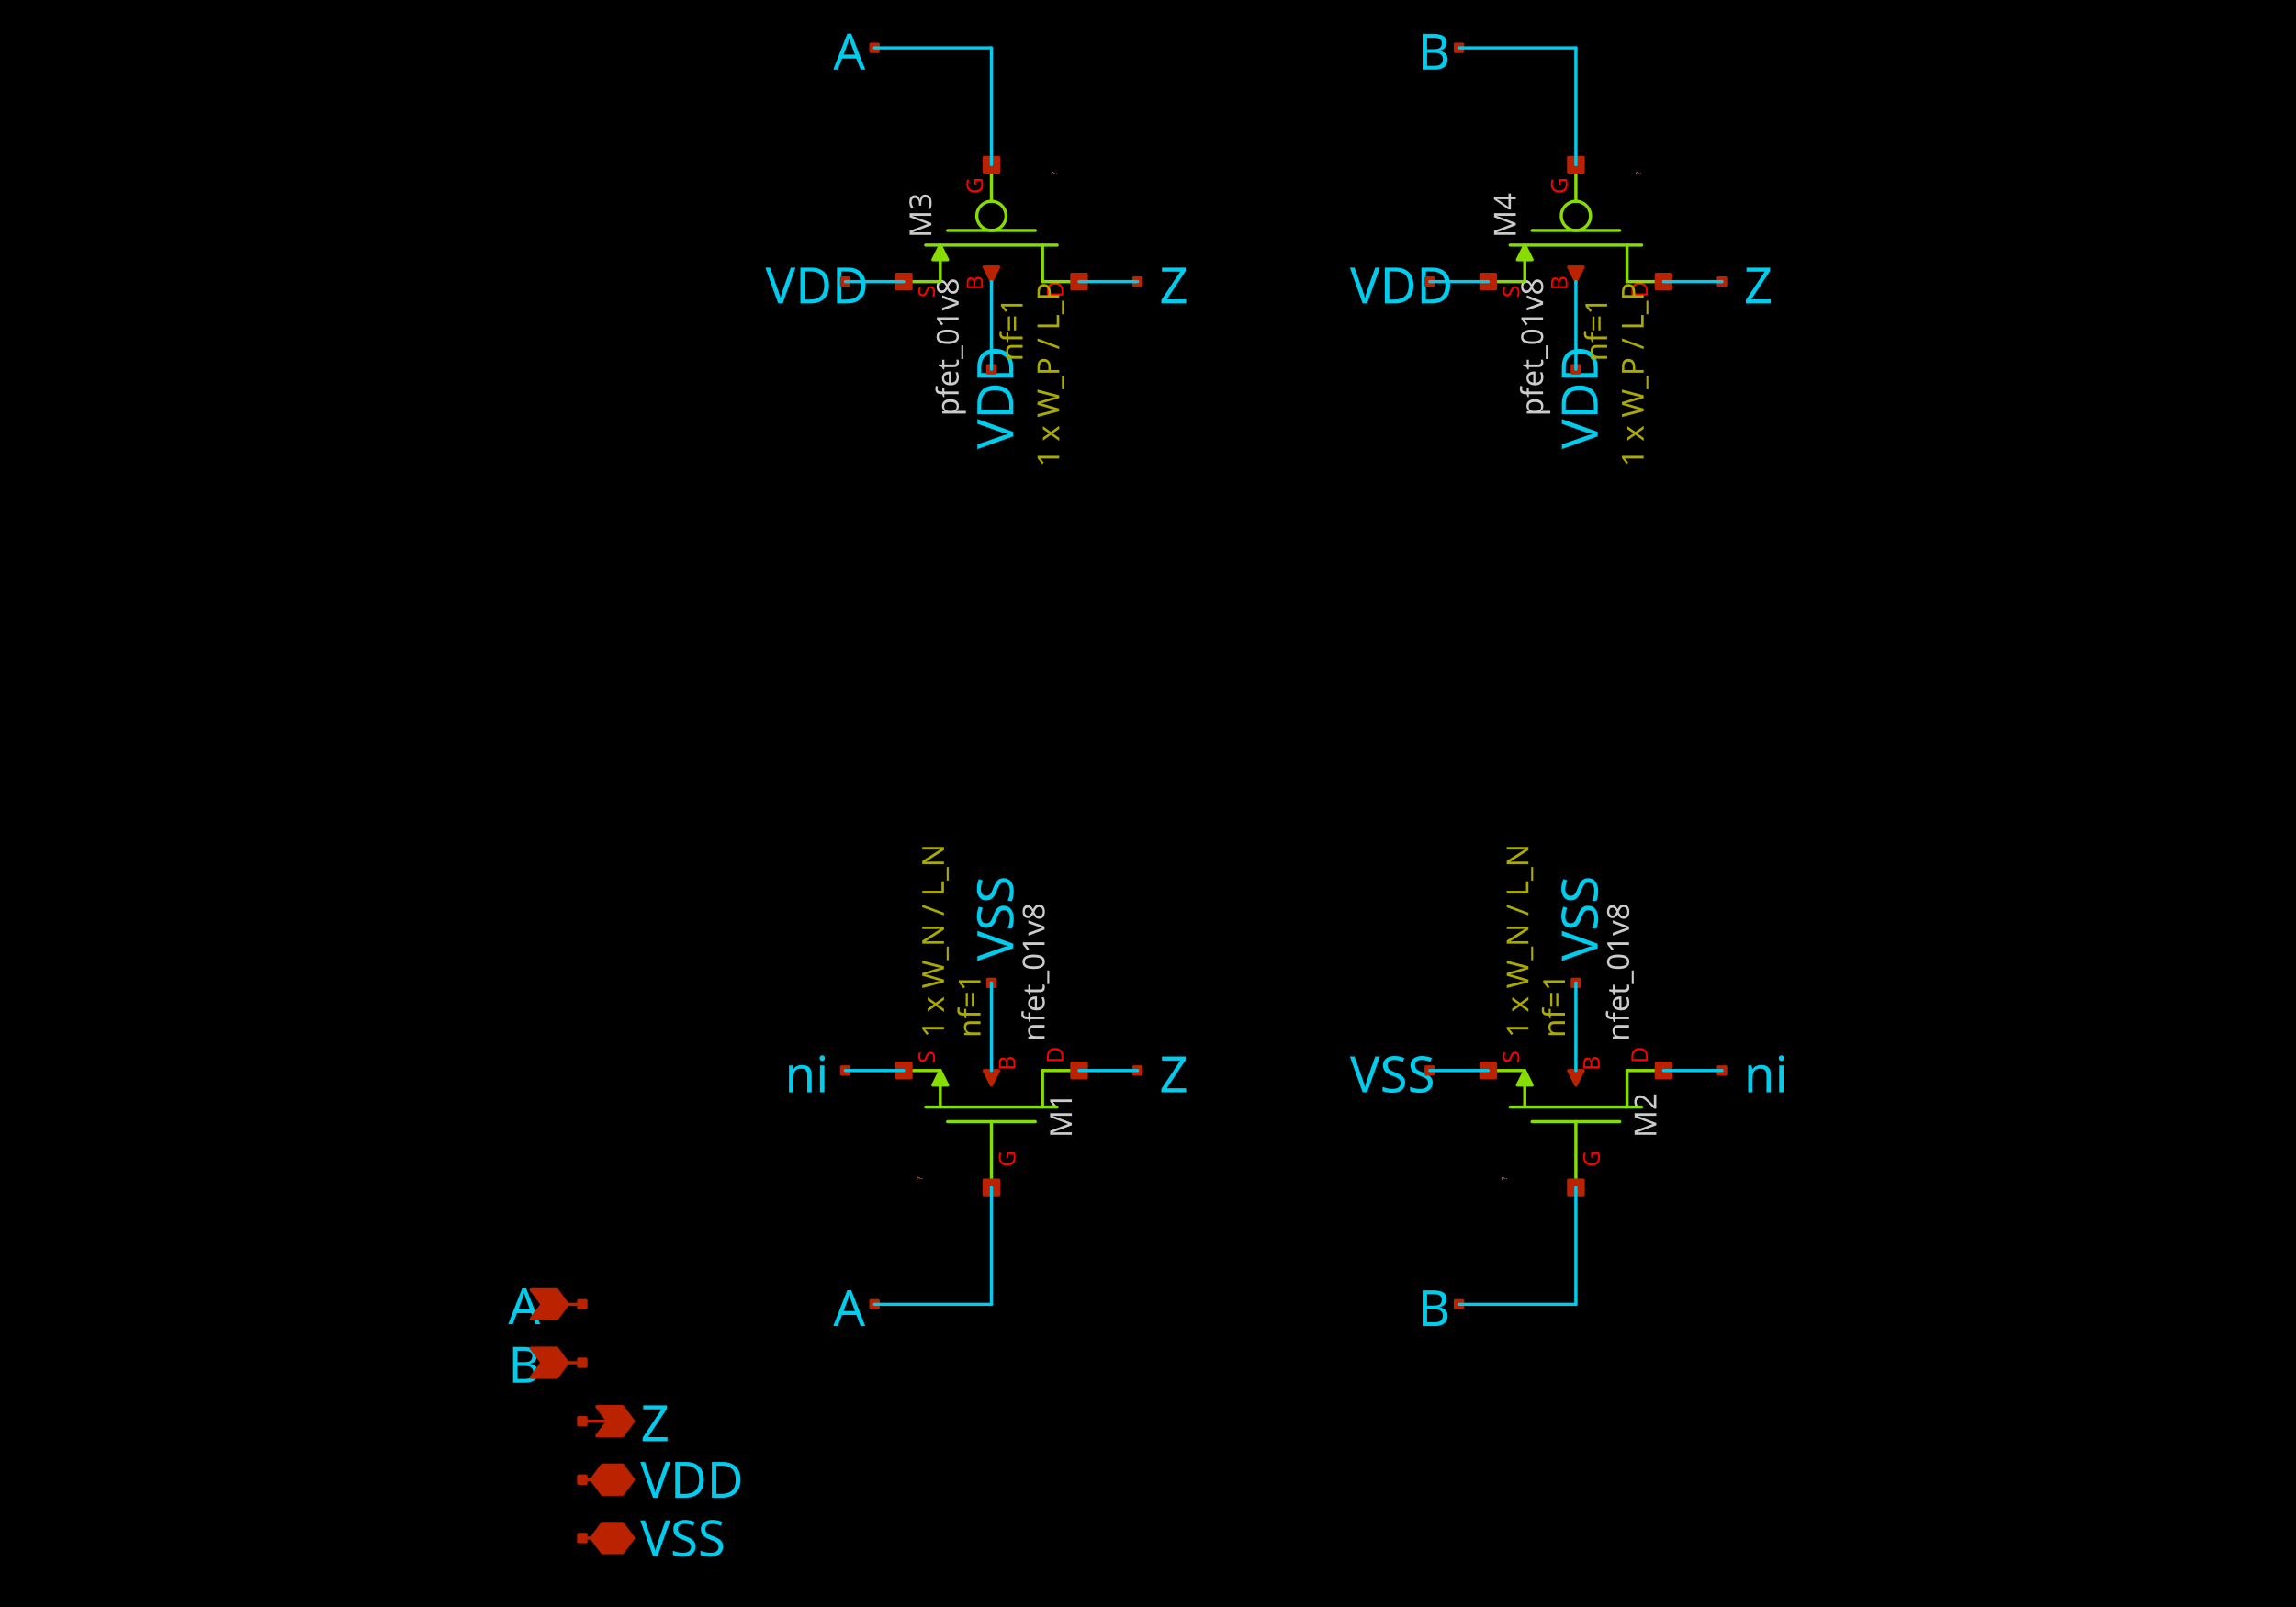
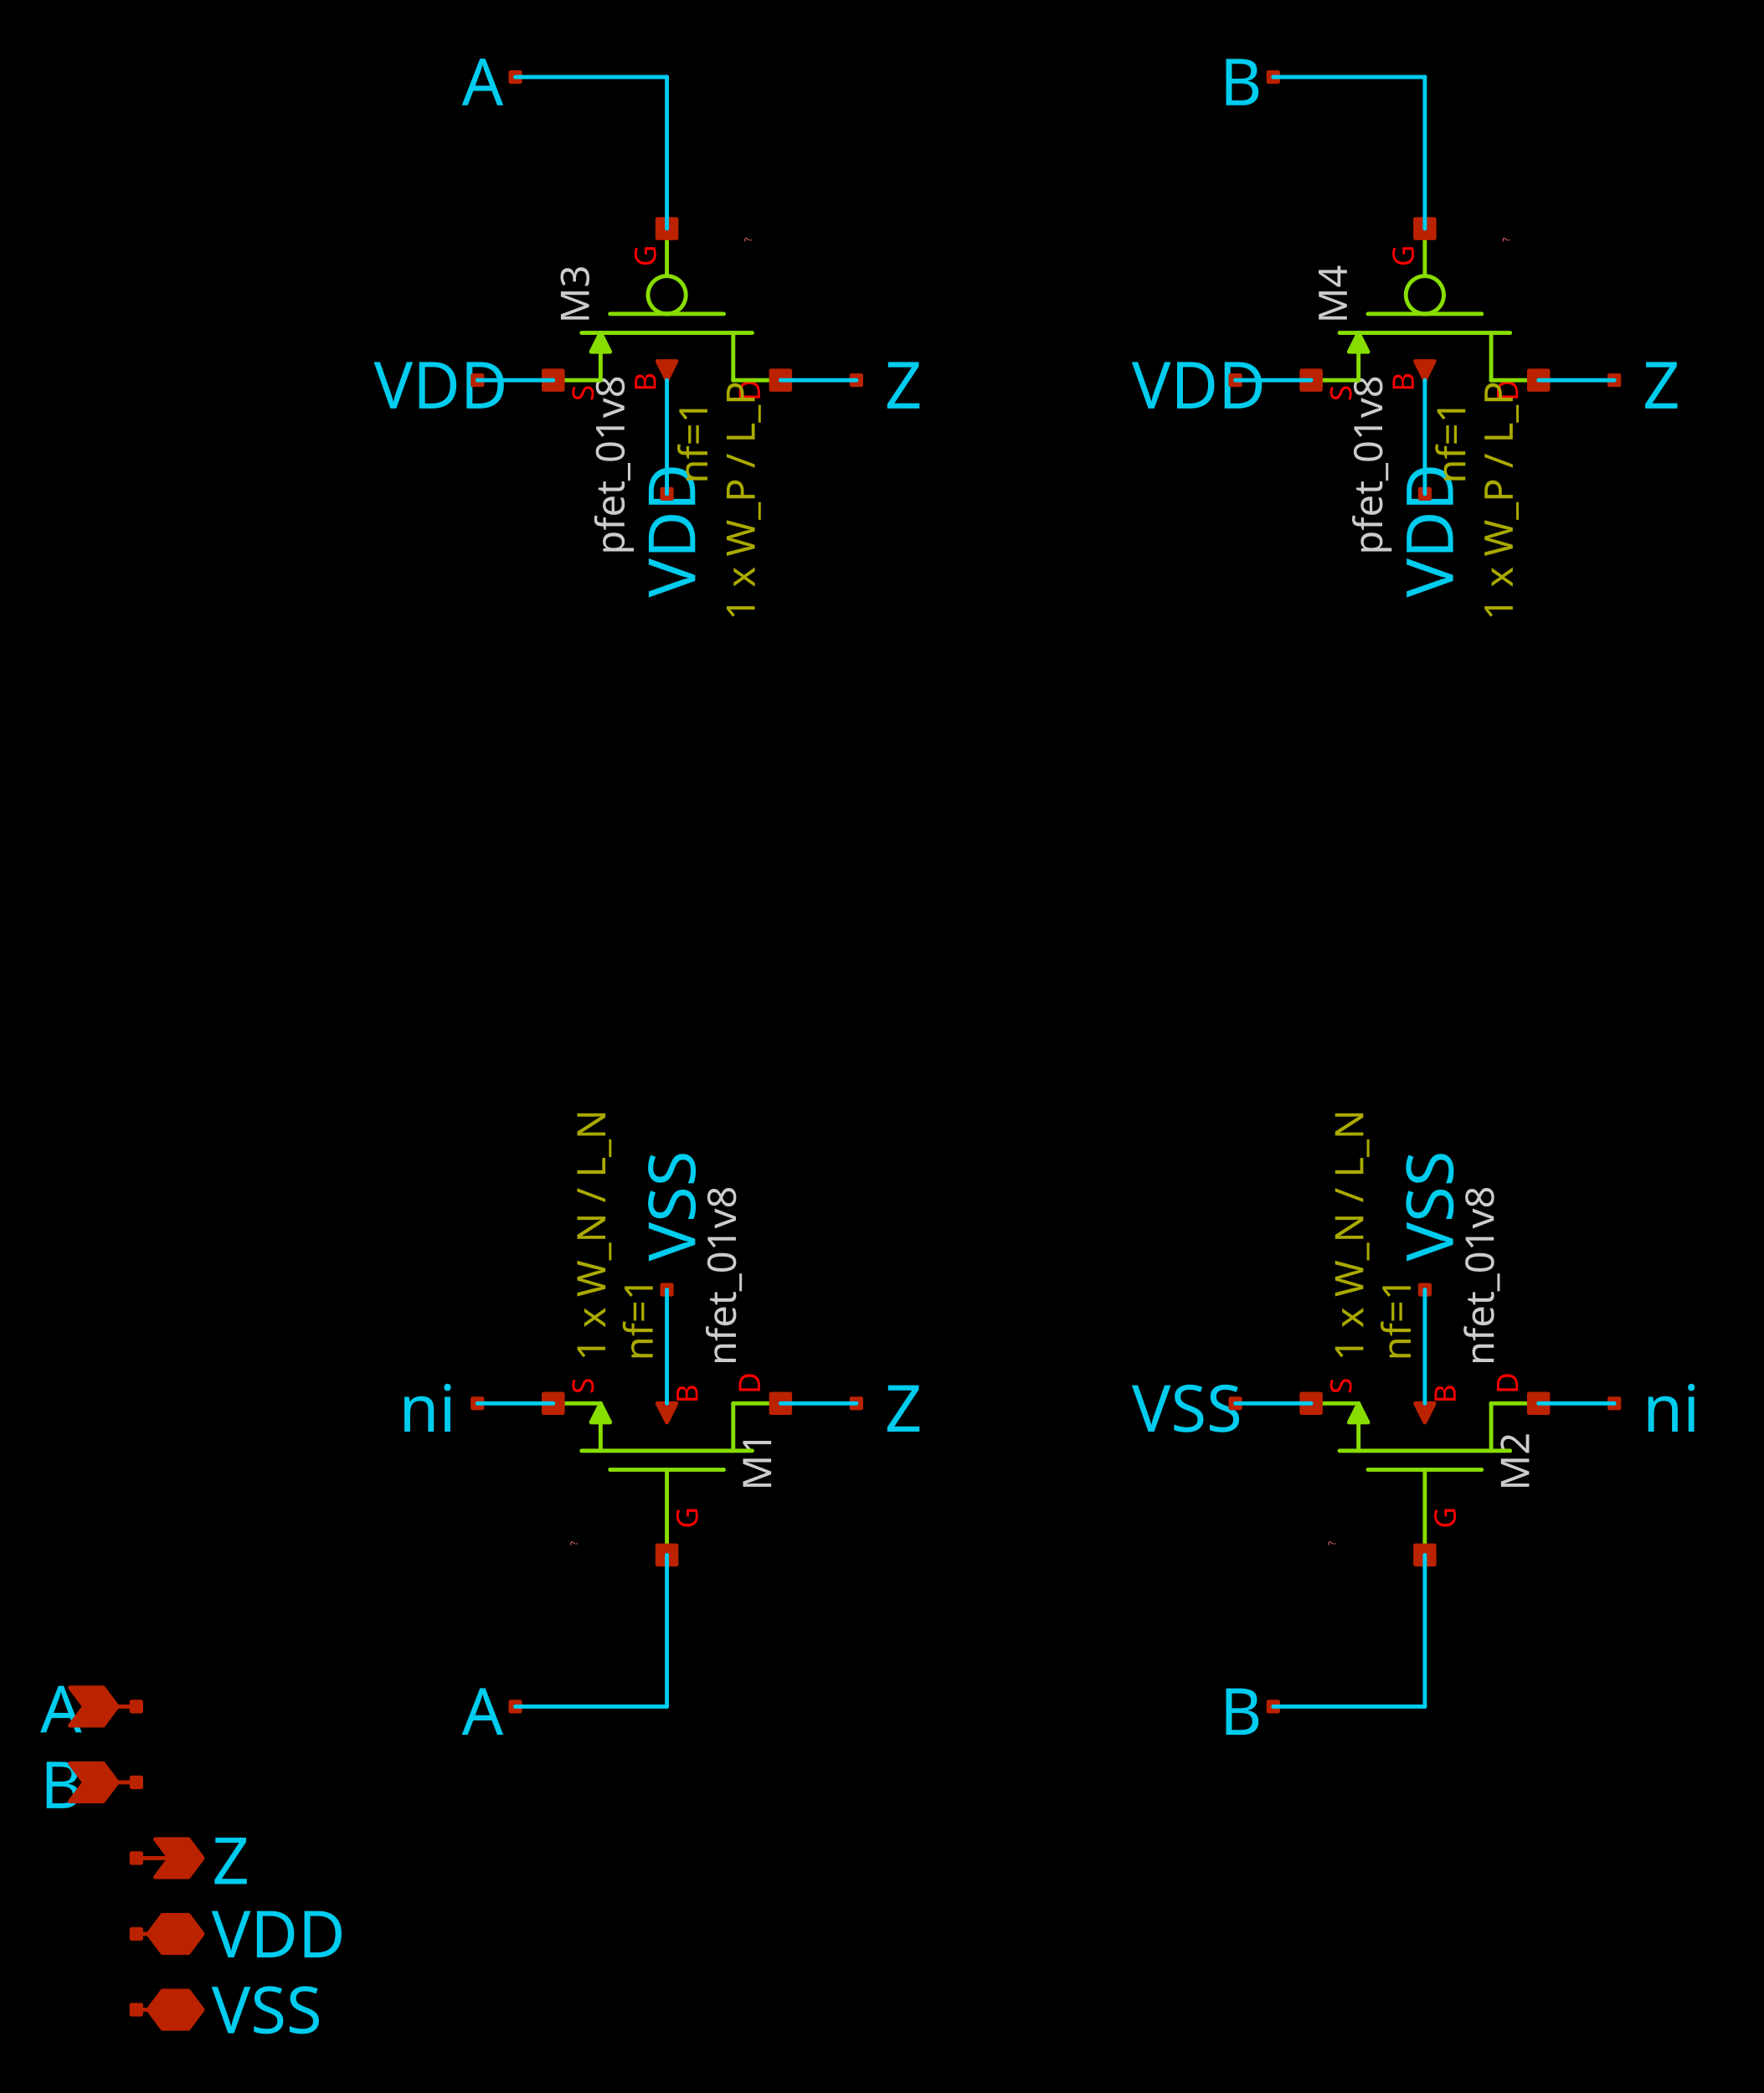
- <svg xmlns="http://www.w3.org/2000/svg" width="1000" height="700" viewBox="0 0 1000 700" version="1.1">
+ <svg xmlns="http://www.w3.org/2000/svg" width="592.34" height="702.97" viewBox="207.81 -5.03 592.34 702.97" version="1.1">
  <style type="text/css">
.l0{
 fill: #000000;
  stroke: #000000;
  stroke-linecap:round;
  stroke-linejoin:round;
  stroke-width: 1.375;
}
.l1{
 fill: #00ccee;
  stroke: #00ccee;
  stroke-linecap:round;
  stroke-linejoin:round;
  stroke-width: 1.375;
}
.l2{
  fill: none;
  stroke: #3f3f3f;
  stroke-linecap:round;
  stroke-linejoin:round;
  stroke-width: 1.375;
}
.l3{
 fill: #cccccc; fill-opacity: 0.5;
  stroke: #cccccc;
  stroke-linecap:round;
  stroke-linejoin:round;
  stroke-width: 1.375;
}
.l4{
 fill: #88dd00;
  stroke: #88dd00;
  stroke-linecap:round;
  stroke-linejoin:round;
  stroke-width: 1.375;
}
.l5{
 fill: #bb2200;
  stroke: #bb2200;
  stroke-linecap:round;
  stroke-linejoin:round;
  stroke-width: 1.375;
}
.l6{
 fill: #00ccee; fill-opacity: 0.5;
  stroke: #00ccee;
  stroke-linecap:round;
  stroke-linejoin:round;
  stroke-width: 1.375;
}
.l7{
 fill: #ff0000; fill-opacity: 0.5;
  stroke: #ff0000;
  stroke-linecap:round;
  stroke-linejoin:round;
  stroke-width: 1.375;
}
.l8{
 fill: #ffff00; fill-opacity: 0.5;
  stroke: #ffff00;
  stroke-linecap:round;
  stroke-linejoin:round;
  stroke-width: 1.375;
}
.l9{
 fill: #ffffff; fill-opacity: 0.5;
  stroke: #ffffff;
  stroke-linecap:round;
  stroke-linejoin:round;
  stroke-width: 1.375;
}
.l10{
 fill: #ff00ff;
  stroke: #ff00ff;
  stroke-linecap:round;
  stroke-linejoin:round;
  stroke-width: 1.375;
}
.l11{
 fill: #00ff00; fill-opacity: 0.5;
  stroke: #00ff00;
  stroke-linecap:round;
  stroke-linejoin:round;
  stroke-width: 1.375;
}
.l12{
 fill: #0044dd; fill-opacity: 0.5;
  stroke: #0044dd;
  stroke-linecap:round;
  stroke-linejoin:round;
  stroke-width: 1.375;
}
.l13{
 fill: #aaaa00; fill-opacity: 0.5;
  stroke: #aaaa00;
  stroke-linecap:round;
  stroke-linejoin:round;
  stroke-width: 1.375;
}
.l14{
  fill: none;
  stroke: #aaccaa;
  stroke-linecap:round;
  stroke-linejoin:round;
  stroke-width: 1.375;
}
.l15{
 fill: #ff7777; fill-opacity: 0.5;
  stroke: #ff7777;
  stroke-linecap:round;
  stroke-linejoin:round;
  stroke-width: 1.375;
}
.l16{
 fill: #bfff81; fill-opacity: 0.5;
  stroke: #bfff81;
  stroke-linecap:round;
  stroke-linejoin:round;
  stroke-width: 1.375;
}
.l17{
  fill: none;
  stroke: #00ffcc;
  stroke-linecap:round;
  stroke-linejoin:round;
  stroke-width: 1.375;
}
.l18{
 fill: #ce0097; fill-opacity: 0.5;
  stroke: #ce0097;
  stroke-linecap:round;
  stroke-linejoin:round;
  stroke-width: 1.375;
}
.l19{
  fill: none;
  stroke: #d2d46b;
  stroke-linecap:round;
  stroke-linejoin:round;
  stroke-width: 1.375;
}
.l20{
  fill: none;
  stroke: #ef6158;
  stroke-linecap:round;
  stroke-linejoin:round;
  stroke-width: 1.375;
}
.l21{
  fill: none;
  stroke: #fdb200;
  stroke-linecap:round;
  stroke-linejoin:round;
  stroke-width: 1.375;
}
text {font-family: Sans-Serif;}
</style>
-   <rect class="l0" x="0" y="0" width="1000" height="700" />
+   <rect class="l0" x="207.81" y="-5.03" width="592.34" height="702.97" />
  <text fill="#00ccee" xml:space="preserve" font-size="21.841" transform="translate(341.785, 475.81)">ni</text>
  <text fill="#00ccee" xml:space="preserve" font-size="21.841" transform="translate(504.986, 475.81)">Z</text>
  <text fill="#00ccee" xml:space="preserve" font-size="21.841" transform="translate(362.928, 577.634)">A</text>
  <text fill="#00ccee" xml:space="preserve" font-size="21.841" transform="translate(441.291, 418.59) rotate(270)">VSS</text>
  <text fill="#00ccee" xml:space="preserve" font-size="21.841" transform="translate(587.929, 475.81)">VSS</text>
  <text fill="#00ccee" xml:space="preserve" font-size="21.841" transform="translate(759.545, 475.81)">ni</text>
  <text fill="#00ccee" xml:space="preserve" font-size="21.841" transform="translate(617.487, 577.634)">B</text>
  <text fill="#00ccee" xml:space="preserve" font-size="21.841" transform="translate(695.85, 418.59) rotate(270)">VSS</text>
  <text fill="#00ccee" xml:space="preserve" font-size="21.841" transform="translate(333.37, 132.155)">VDD</text>
  <text fill="#00ccee" xml:space="preserve" font-size="21.841" transform="translate(504.986, 132.155)">Z</text>
  <text fill="#00ccee" xml:space="preserve" font-size="21.841" transform="translate(362.928, 30.3318)">A</text>
  <text fill="#00ccee" xml:space="preserve" font-size="21.841" transform="translate(441.291, 195.64) rotate(270)">VDD</text>
  <text fill="#00ccee" xml:space="preserve" font-size="21.841" transform="translate(587.929, 132.155)">VDD</text>
  <text fill="#00ccee" xml:space="preserve" font-size="21.841" transform="translate(759.545, 132.155)">Z</text>
  <text fill="#00ccee" xml:space="preserve" font-size="21.841" transform="translate(617.487, 30.3318)">B</text>
  <text fill="#00ccee" xml:space="preserve" font-size="21.841" transform="translate(695.85, 195.64) rotate(270)">VDD</text>
  <text fill="#00ccee" xml:space="preserve" font-size="21.841" transform="translate(221.329, 576.839)">A</text>
  <text fill="#00ccee" xml:space="preserve" font-size="21.841" transform="translate(221.329, 602.294)">B</text>
  <text fill="#00ccee" xml:space="preserve" font-size="21.841" transform="translate(279.065, 627.75)">Z</text>
  <text fill="#00ccee" xml:space="preserve" font-size="21.841" transform="translate(278.866, 652.411)">VDD</text>
  <text fill="#00ccee" xml:space="preserve" font-size="21.841" transform="translate(278.866, 677.867)">VSS</text>
  <text fill="#cccccc" xml:space="preserve" font-size="13.237" transform="translate(466.821, 495.612) rotate(270)">M1</text>
  <text fill="#ff0000" xml:space="preserve" font-size="9.928" transform="translate(407.154, 463.138) rotate(270)">S</text>
  <text fill="#ff0000" xml:space="preserve" font-size="9.928" transform="translate(463.089, 463.138) rotate(270)">D</text>
  <text fill="#ff0000" xml:space="preserve" font-size="9.928" transform="translate(442.156, 466.32) rotate(270)">B</text>
  <text fill="#ff0000" xml:space="preserve" font-size="9.928" transform="translate(442.156, 508.329) rotate(270)">G</text>
  <text fill="#cccccc" xml:space="preserve" font-size="13.237" transform="translate(454.957, 453.592) rotate(270)">nfet_01v8</text>
  <text fill="#aaaa00" xml:space="preserve" font-size="13.237" transform="translate(411.136, 452.001) rotate(270)">1 x W_N / L_N</text>
  <text fill="#aaaa00" xml:space="preserve" font-size="13.237" transform="translate(427.046, 452.001) rotate(270)">nf=1</text>
  <text fill="#ff7777" xml:space="preserve" font-size="3.309" transform="translate(401.758, 514.05) rotate(270)">?</text>
  <text fill="#cccccc" xml:space="preserve" font-size="13.237" transform="translate(721.38, 495.612) rotate(270)">M2</text>
  <text fill="#ff0000" xml:space="preserve" font-size="9.928" transform="translate(661.713, 463.138) rotate(270)">S</text>
  <text fill="#ff0000" xml:space="preserve" font-size="9.928" transform="translate(717.648, 463.138) rotate(270)">D</text>
  <text fill="#ff0000" xml:space="preserve" font-size="9.928" transform="translate(696.715, 466.32) rotate(270)">B</text>
  <text fill="#ff0000" xml:space="preserve" font-size="9.928" transform="translate(696.715, 508.329) rotate(270)">G</text>
  <text fill="#cccccc" xml:space="preserve" font-size="13.237" transform="translate(709.516, 453.592) rotate(270)">nfet_01v8</text>
  <text fill="#aaaa00" xml:space="preserve" font-size="13.237" transform="translate(665.695, 452.001) rotate(270)">1 x W_N / L_N</text>
  <text fill="#aaaa00" xml:space="preserve" font-size="13.237" transform="translate(681.605, 452.001) rotate(270)">nf=1</text>
  <text fill="#ff7777" xml:space="preserve" font-size="3.309" transform="translate(656.317, 514.05) rotate(270)">?</text>
  <text fill="#cccccc" xml:space="preserve" font-size="13.237" transform="translate(405.636, 103.573) rotate(270)">M3</text>
  <text fill="#ff0000" xml:space="preserve" font-size="9.928" transform="translate(463.089, 129.672) rotate(270)">D</text>
  <text fill="#ff0000" xml:space="preserve" font-size="9.928" transform="translate(407.154, 129.672) rotate(270)">S</text>
  <text fill="#ff0000" xml:space="preserve" font-size="9.928" transform="translate(428.087, 126.49) rotate(270)">B</text>
  <text fill="#ff0000" xml:space="preserve" font-size="9.928" transform="translate(428.087, 84.4813) rotate(270)">G</text>
  <text fill="#cccccc" xml:space="preserve" font-size="13.237" transform="translate(417.5, 181.293) rotate(270)">pfet_01v8</text>
  <text fill="#aaaa00" xml:space="preserve" font-size="13.237" transform="translate(461.321, 203.284) rotate(270)">1 x W_P / L_P</text>
  <text fill="#aaaa00" xml:space="preserve" font-size="13.237" transform="translate(445.411, 157.384) rotate(270)">nf=1</text>
  <text fill="#ff7777" xml:space="preserve" font-size="3.309" transform="translate(460.261, 76.2103) rotate(270)">?</text>
  <text fill="#cccccc" xml:space="preserve" font-size="13.237" transform="translate(660.195, 103.573) rotate(270)">M4</text>
  <text fill="#ff0000" xml:space="preserve" font-size="9.928" transform="translate(717.648, 129.672) rotate(270)">D</text>
  <text fill="#ff0000" xml:space="preserve" font-size="9.928" transform="translate(661.713, 129.672) rotate(270)">S</text>
  <text fill="#ff0000" xml:space="preserve" font-size="9.928" transform="translate(682.646, 126.49) rotate(270)">B</text>
  <text fill="#ff0000" xml:space="preserve" font-size="9.928" transform="translate(682.646, 84.4813) rotate(270)">G</text>
  <text fill="#cccccc" xml:space="preserve" font-size="13.237" transform="translate(672.059, 181.293) rotate(270)">pfet_01v8</text>
  <text fill="#aaaa00" xml:space="preserve" font-size="13.237" transform="translate(715.88, 203.284) rotate(270)">1 x W_P / L_P</text>
  <text fill="#aaaa00" xml:space="preserve" font-size="13.237" transform="translate(699.97, 157.384) rotate(270)">nf=1</text>
  <text fill="#ff7777" xml:space="preserve" font-size="3.309" transform="translate(714.82, 76.2103) rotate(270)">?</text>
  <path class="l4" d="M403.163 482.23L460.438 482.23" />
  <path class="l4" d="M431.8 488.594L431.8 517.232" />
  <path class="l4" d="M454.074 466.32L469.984 466.32" />
  <path class="l4" d="M393.617 466.32L409.526 466.32" />
  <path class="l4" d="M412.708 488.594L450.892 488.594" />
  <path class="l4" d="M454.074 466.32L454.074 482.23" />
  <path class="l4" d="M409.526 472.684L409.526 482.23" />
  <path class="l4" d="M412.708 472.684L409.526 466.32L406.344 472.684L412.708 472.684" />
  <path class="l4" d="M657.722 482.23L714.997 482.23" />
  <path class="l4" d="M686.36 488.594L686.36 517.232" />
  <path class="l4" d="M708.634 466.32L724.543 466.32" />
  <path class="l4" d="M648.176 466.32L664.086 466.32" />
  <path class="l4" d="M667.268 488.594L705.452 488.594" />
  <path class="l4" d="M708.634 466.32L708.634 482.23" />
  <path class="l4" d="M664.086 472.684L664.086 482.23" />
  <path class="l4" d="M667.268 472.684L664.086 466.32L660.904 472.684L667.268 472.684" />
  <path class="l4" d="M403.163 106.755L460.438 106.755" />
  <path class="l4" d="M393.617 122.665L409.526 122.665" />
  <path class="l4" d="M454.074 122.665L469.984 122.665" />
  <path class="l4" d="M412.708 100.391L450.892 100.391" />
  <path class="l4" d="M454.074 106.755L454.074 122.665" />
  <path class="l4" d="M409.526 113.119L409.526 122.665" />
  <path class="l4" d="M431.8 71.753L431.8 87.663" />
  <path class="l4" d="M406.344 113.119L409.526 106.755L412.708 113.119L406.344 113.119" />
  <circle class="l4" cx="431.8" cy="94.027" r="6.364" style="fill:none;" />
  <path class="l4" d="M657.722 106.755L714.997 106.755" />
  <path class="l4" d="M648.176 122.665L664.086 122.665" />
  <path class="l4" d="M708.634 122.665L724.543 122.665" />
  <path class="l4" d="M667.268 100.391L705.452 100.391" />
  <path class="l4" d="M708.634 106.755L708.634 122.665" />
  <path class="l4" d="M664.086 113.119L664.086 122.665" />
  <path class="l4" d="M686.36 71.753L686.36 87.663" />
  <path class="l4" d="M660.904 113.119L664.086 106.755L667.268 113.119L660.904 113.119" />
  <circle class="l4" cx="686.36" cy="94.027" r="6.364" style="fill:none;" />
  <path class="l5" d="M366.57 464.729L369.752 464.729L369.752 467.911L366.57 467.911L366.57 464.729z" />
  <path class="l5" d="M493.849 464.729L497.031 464.729L497.031 467.911L493.849 467.911L493.849 464.729z" />
  <path class="l5" d="M379.298 566.553L382.48 566.553L382.48 569.735L379.298 569.735L379.298 566.553z" />
  <path class="l5" d="M430.209 426.545L433.391 426.545L433.391 429.727L430.209 429.727L430.209 426.545z" />
  <path class="l5" d="M434.982 466.32L431.8 472.684L428.618 466.32L434.982 466.32" />
  <path class="l5" d="M466.802 463.138L473.166 463.138L473.166 469.502L466.802 469.502L466.802 463.138z" />
  <path class="l5" d="M428.618 514.05L434.982 514.05L434.982 520.414L428.618 520.414L428.618 514.05z" />
  <path class="l5" d="M390.435 463.138L396.799 463.138L396.799 469.502L390.435 469.502L390.435 463.138z" />
  <path class="l5" d="M431.701 466.221L431.9 466.221L431.9 466.419L431.701 466.419L431.701 466.221z" />
  <path class="l5" d="M621.129 464.729L624.311 464.729L624.311 467.911L621.129 467.911L621.129 464.729z" />
  <path class="l5" d="M748.408 464.729L751.59 464.729L751.59 467.911L748.408 467.911L748.408 464.729z" />
  <path class="l5" d="M633.857 566.553L637.039 566.553L637.039 569.735L633.857 569.735L633.857 566.553z" />
  <path class="l5" d="M684.769 426.545L687.951 426.545L687.951 429.727L684.769 429.727L684.769 426.545z" />
  <path class="l5" d="M689.542 466.32L686.36 472.684L683.178 466.32L689.542 466.32" />
  <path class="l5" d="M721.361 463.138L727.725 463.138L727.725 469.502L721.361 469.502L721.361 463.138z" />
  <path class="l5" d="M683.178 514.05L689.542 514.05L689.542 520.414L683.178 520.414L683.178 514.05z" />
  <path class="l5" d="M644.994 463.138L651.358 463.138L651.358 469.502L644.994 469.502L644.994 463.138z" />
  <path class="l5" d="M686.26 466.221L686.459 466.221L686.459 466.419L686.26 466.419L686.26 466.221z" />
  <path class="l5" d="M366.57 121.074L369.752 121.074L369.752 124.256L366.57 124.256L366.57 121.074z" />
  <path class="l5" d="M493.849 121.074L497.031 121.074L497.031 124.256L493.849 124.256L493.849 121.074z" />
  <path class="l5" d="M379.298 19.25L382.48 19.25L382.48 22.433L379.298 22.433L379.298 19.25z" />
  <path class="l5" d="M430.209 159.258L433.391 159.258L433.391 162.44L430.209 162.44L430.209 159.258z" />
  <path class="l5" d="M428.618 116.301L431.8 122.665L434.982 116.301L428.618 116.301" />
  <path class="l5" d="M466.802 119.483L473.166 119.483L473.166 125.847L466.802 125.847L466.802 119.483z" />
  <path class="l5" d="M428.618 68.571L434.982 68.571L434.982 74.935L428.618 74.935L428.618 68.571z" />
  <path class="l5" d="M390.435 119.483L396.799 119.483L396.799 125.847L390.435 125.847L390.435 119.483z" />
  <path class="l5" d="M431.701 122.566L431.9 122.566L431.9 122.765L431.701 122.765L431.701 122.566z" />
  <path class="l5" d="M621.129 121.074L624.311 121.074L624.311 124.256L621.129 124.256L621.129 121.074z" />
  <path class="l5" d="M748.408 121.074L751.59 121.074L751.59 124.256L748.408 124.256L748.408 121.074z" />
  <path class="l5" d="M633.857 19.25L637.039 19.25L637.039 22.433L633.857 22.433L633.857 19.25z" />
  <path class="l5" d="M684.769 159.258L687.951 159.258L687.951 162.44L684.769 162.44L684.769 159.258z" />
  <path class="l5" d="M683.178 116.301L686.36 122.665L689.542 116.301L683.178 116.301" />
  <path class="l5" d="M721.361 119.483L727.725 119.483L727.725 125.847L721.361 125.847L721.361 119.483z" />
  <path class="l5" d="M683.178 68.571L689.542 68.571L689.542 74.935L683.178 74.935L683.178 68.571z" />
  <path class="l5" d="M644.994 119.483L651.358 119.483L651.358 125.847L644.994 125.847L644.994 119.483z" />
  <path class="l5" d="M686.26 122.566L686.459 122.566L686.459 122.765L686.26 122.765L686.26 122.566z" />
  <path class="l5" d="M247.245 568.144L253.609 568.144" />
  <path class="l5" d="M247.245 568.144L242.472 561.78L231.335 561.78L236.108 568.144L231.335 574.508L242.472 574.508L247.245 568.144" />
  <path class="l5" d="M252.018 566.553L255.2 566.553L255.2 569.735L252.018 569.735L252.018 566.553z" />
  <path class="l5" d="M247.245 593.6L253.609 593.6" />
  <path class="l5" d="M247.245 593.6L242.472 587.236L231.335 587.236L236.108 593.6L231.335 599.964L242.472 599.964L247.245 593.6" />
  <path class="l5" d="M252.018 592.009L255.2 592.009L255.2 595.191L252.018 595.191L252.018 592.009z" />
  <path class="l5" d="M253.609 619.056L264.746 619.056" />
  <path class="l5" d="M275.883 619.056L271.11 612.692L259.973 612.692L264.746 619.056L259.973 625.42L271.11 625.42L275.883 619.056" />
  <path class="l5" d="M252.018 617.465L255.2 617.465L255.2 620.647L252.018 620.647L252.018 617.465z" />
  <path class="l5" d="M253.609 644.511L257.586 644.511" />
  <path class="l5" d="M271.11 650.875L275.883 644.511L271.11 638.147L262.359 638.147L257.586 644.511L262.359 650.875L271.11 650.875" />
  <path class="l5" d="M252.018 642.92L255.2 642.92L255.2 646.102L252.018 646.102L252.018 642.92z" />
  <path class="l5" d="M253.609 669.967L257.586 669.967" />
  <path class="l5" d="M271.11 676.331L275.883 669.967L271.11 663.603L262.359 663.603L257.586 669.967L262.359 676.331L271.11 676.331" />
  <path class="l5" d="M252.018 668.376L255.2 668.376L255.2 671.558L252.018 671.558L252.018 668.376z" />
  <path class="l1" d="M368.161 466.32L393.617 466.32" />
  <path class="l1" d="M469.984 466.32L495.44 466.32" />
  <path class="l1" d="M380.889 568.144L431.8 568.144" />
  <path class="l1" d="M431.8 517.232L431.8 568.144" />
  <path class="l1" d="M431.8 428.136L431.8 466.32" />
  <path class="l1" d="M622.72 466.32L648.176 466.32" />
  <path class="l1" d="M724.543 466.32L749.999 466.32" />
  <path class="l1" d="M635.448 568.144L686.36 568.144" />
  <path class="l1" d="M686.36 517.232L686.36 568.144" />
  <path class="l1" d="M686.36 428.136L686.36 466.32" />
  <path class="l1" d="M368.161 122.665L393.617 122.665" />
  <path class="l1" d="M469.984 122.665L495.44 122.665" />
  <path class="l1" d="M380.889 20.841L431.8 20.841" />
  <path class="l1" d="M431.8 20.841L431.8 71.753" />
  <path class="l1" d="M431.8 122.665L431.8 160.849" />
  <path class="l1" d="M622.72 122.665L648.176 122.665" />
  <path class="l1" d="M724.543 122.665L749.999 122.665" />
  <path class="l1" d="M635.448 20.841L686.36 20.841" />
  <path class="l1" d="M686.36 20.841L686.36 71.753" />
  <path class="l1" d="M686.36 122.665L686.36 160.849" />
</svg>
